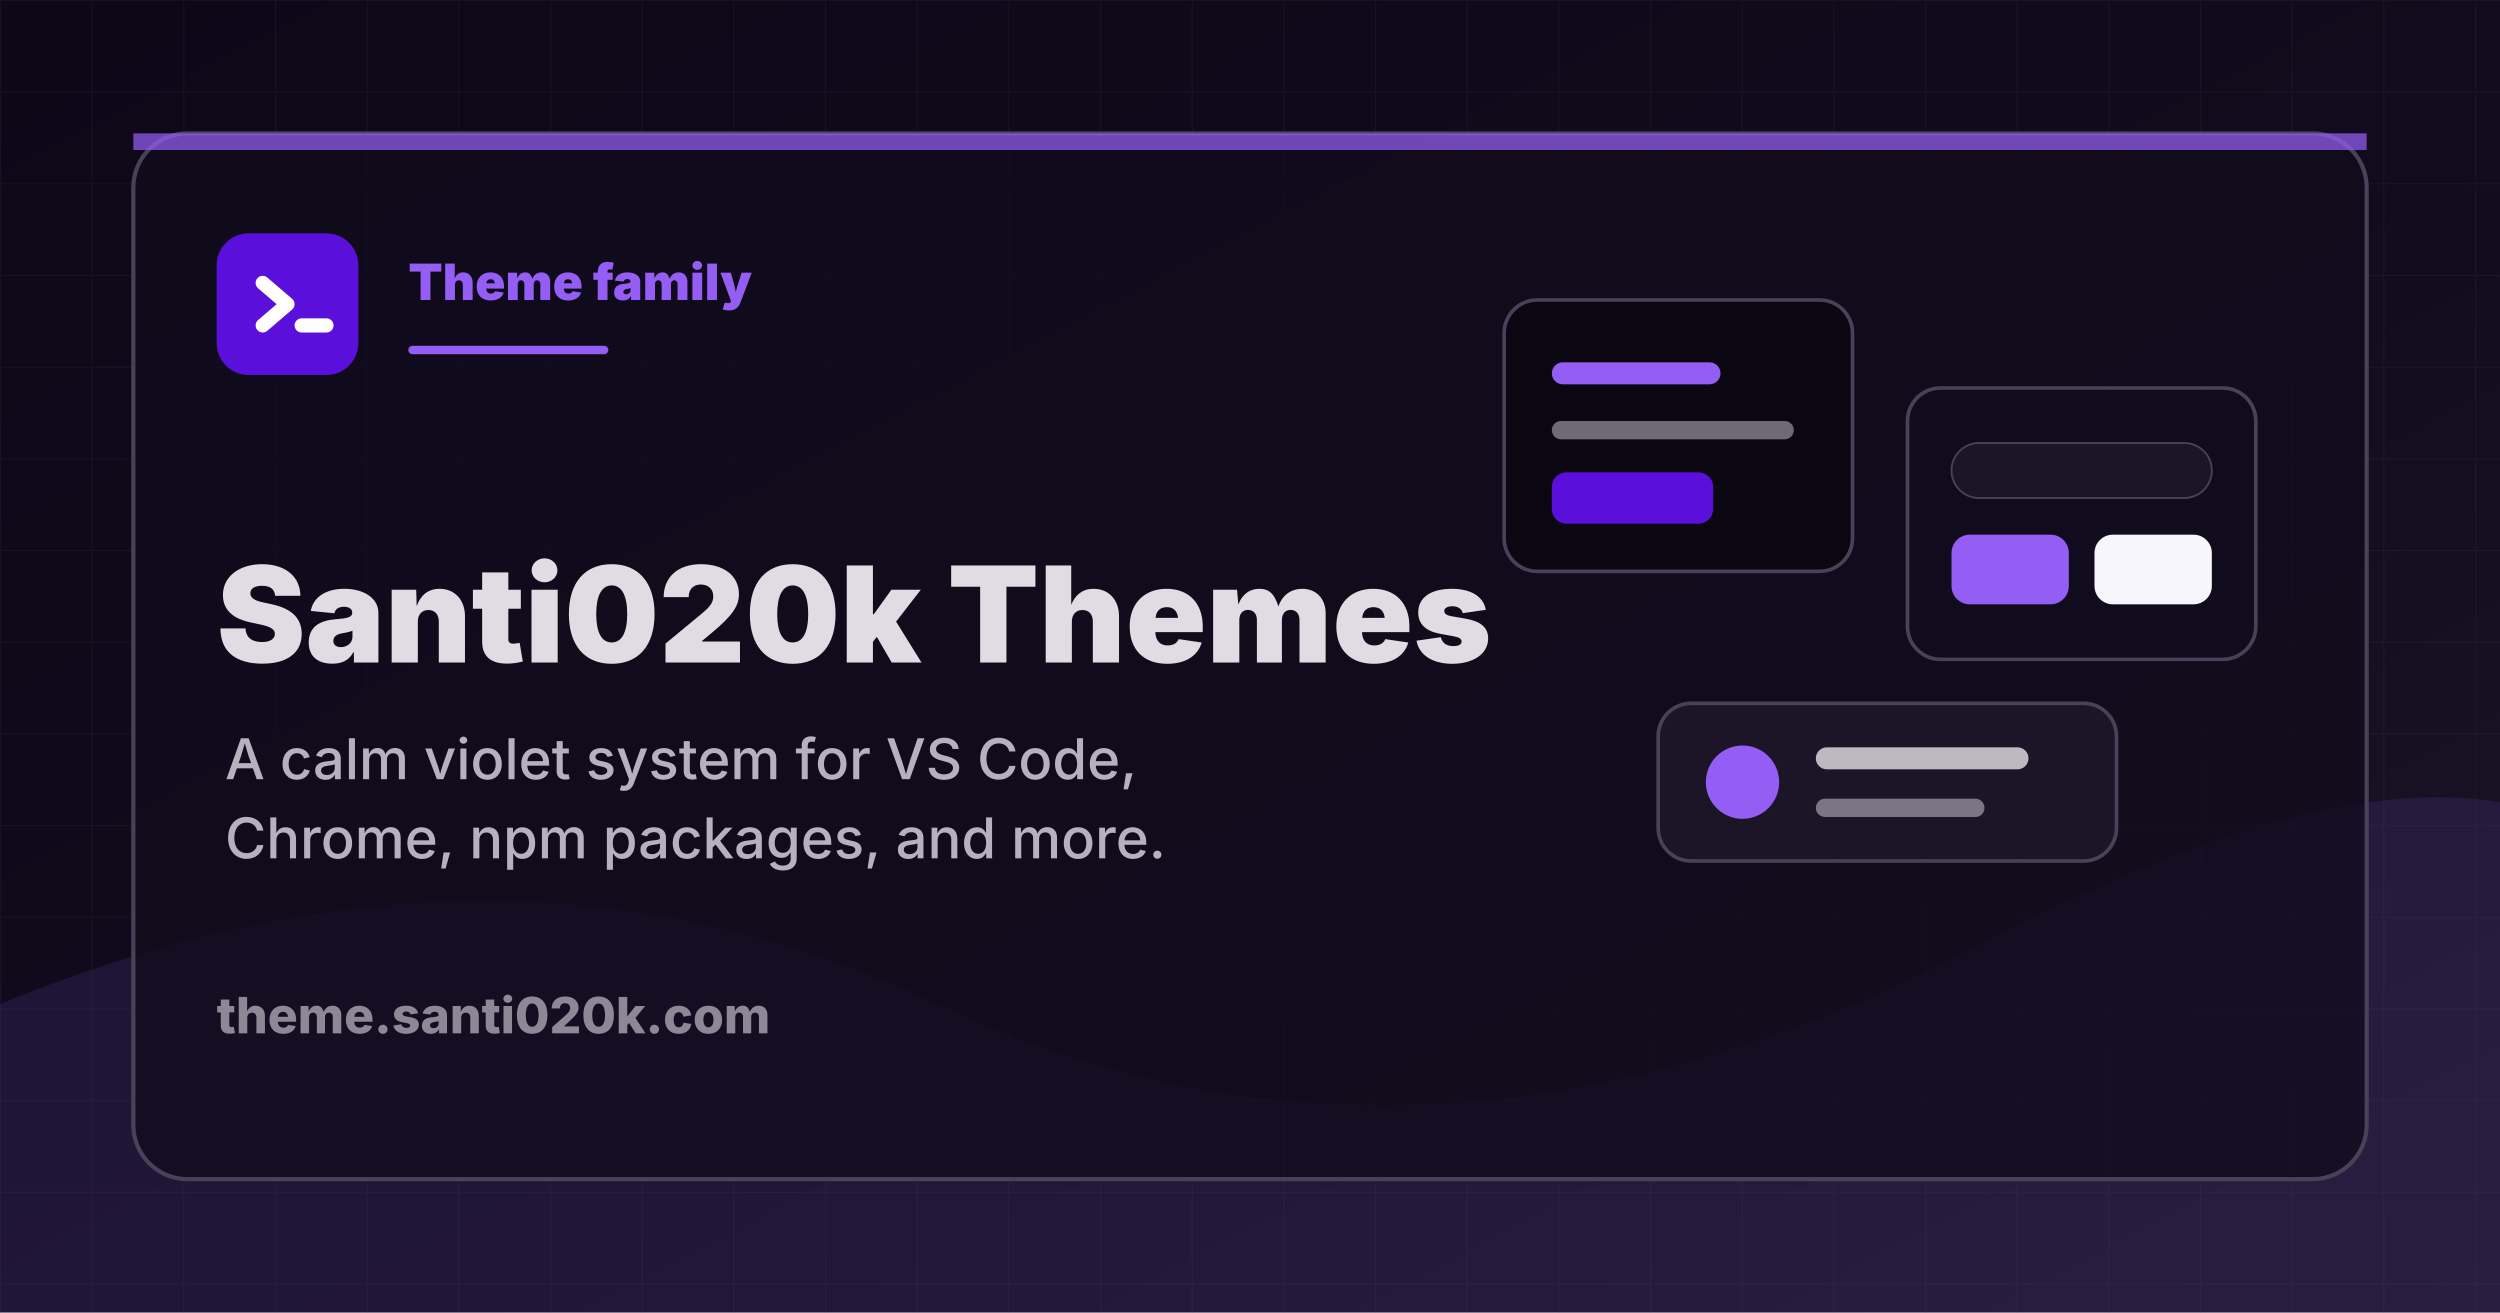
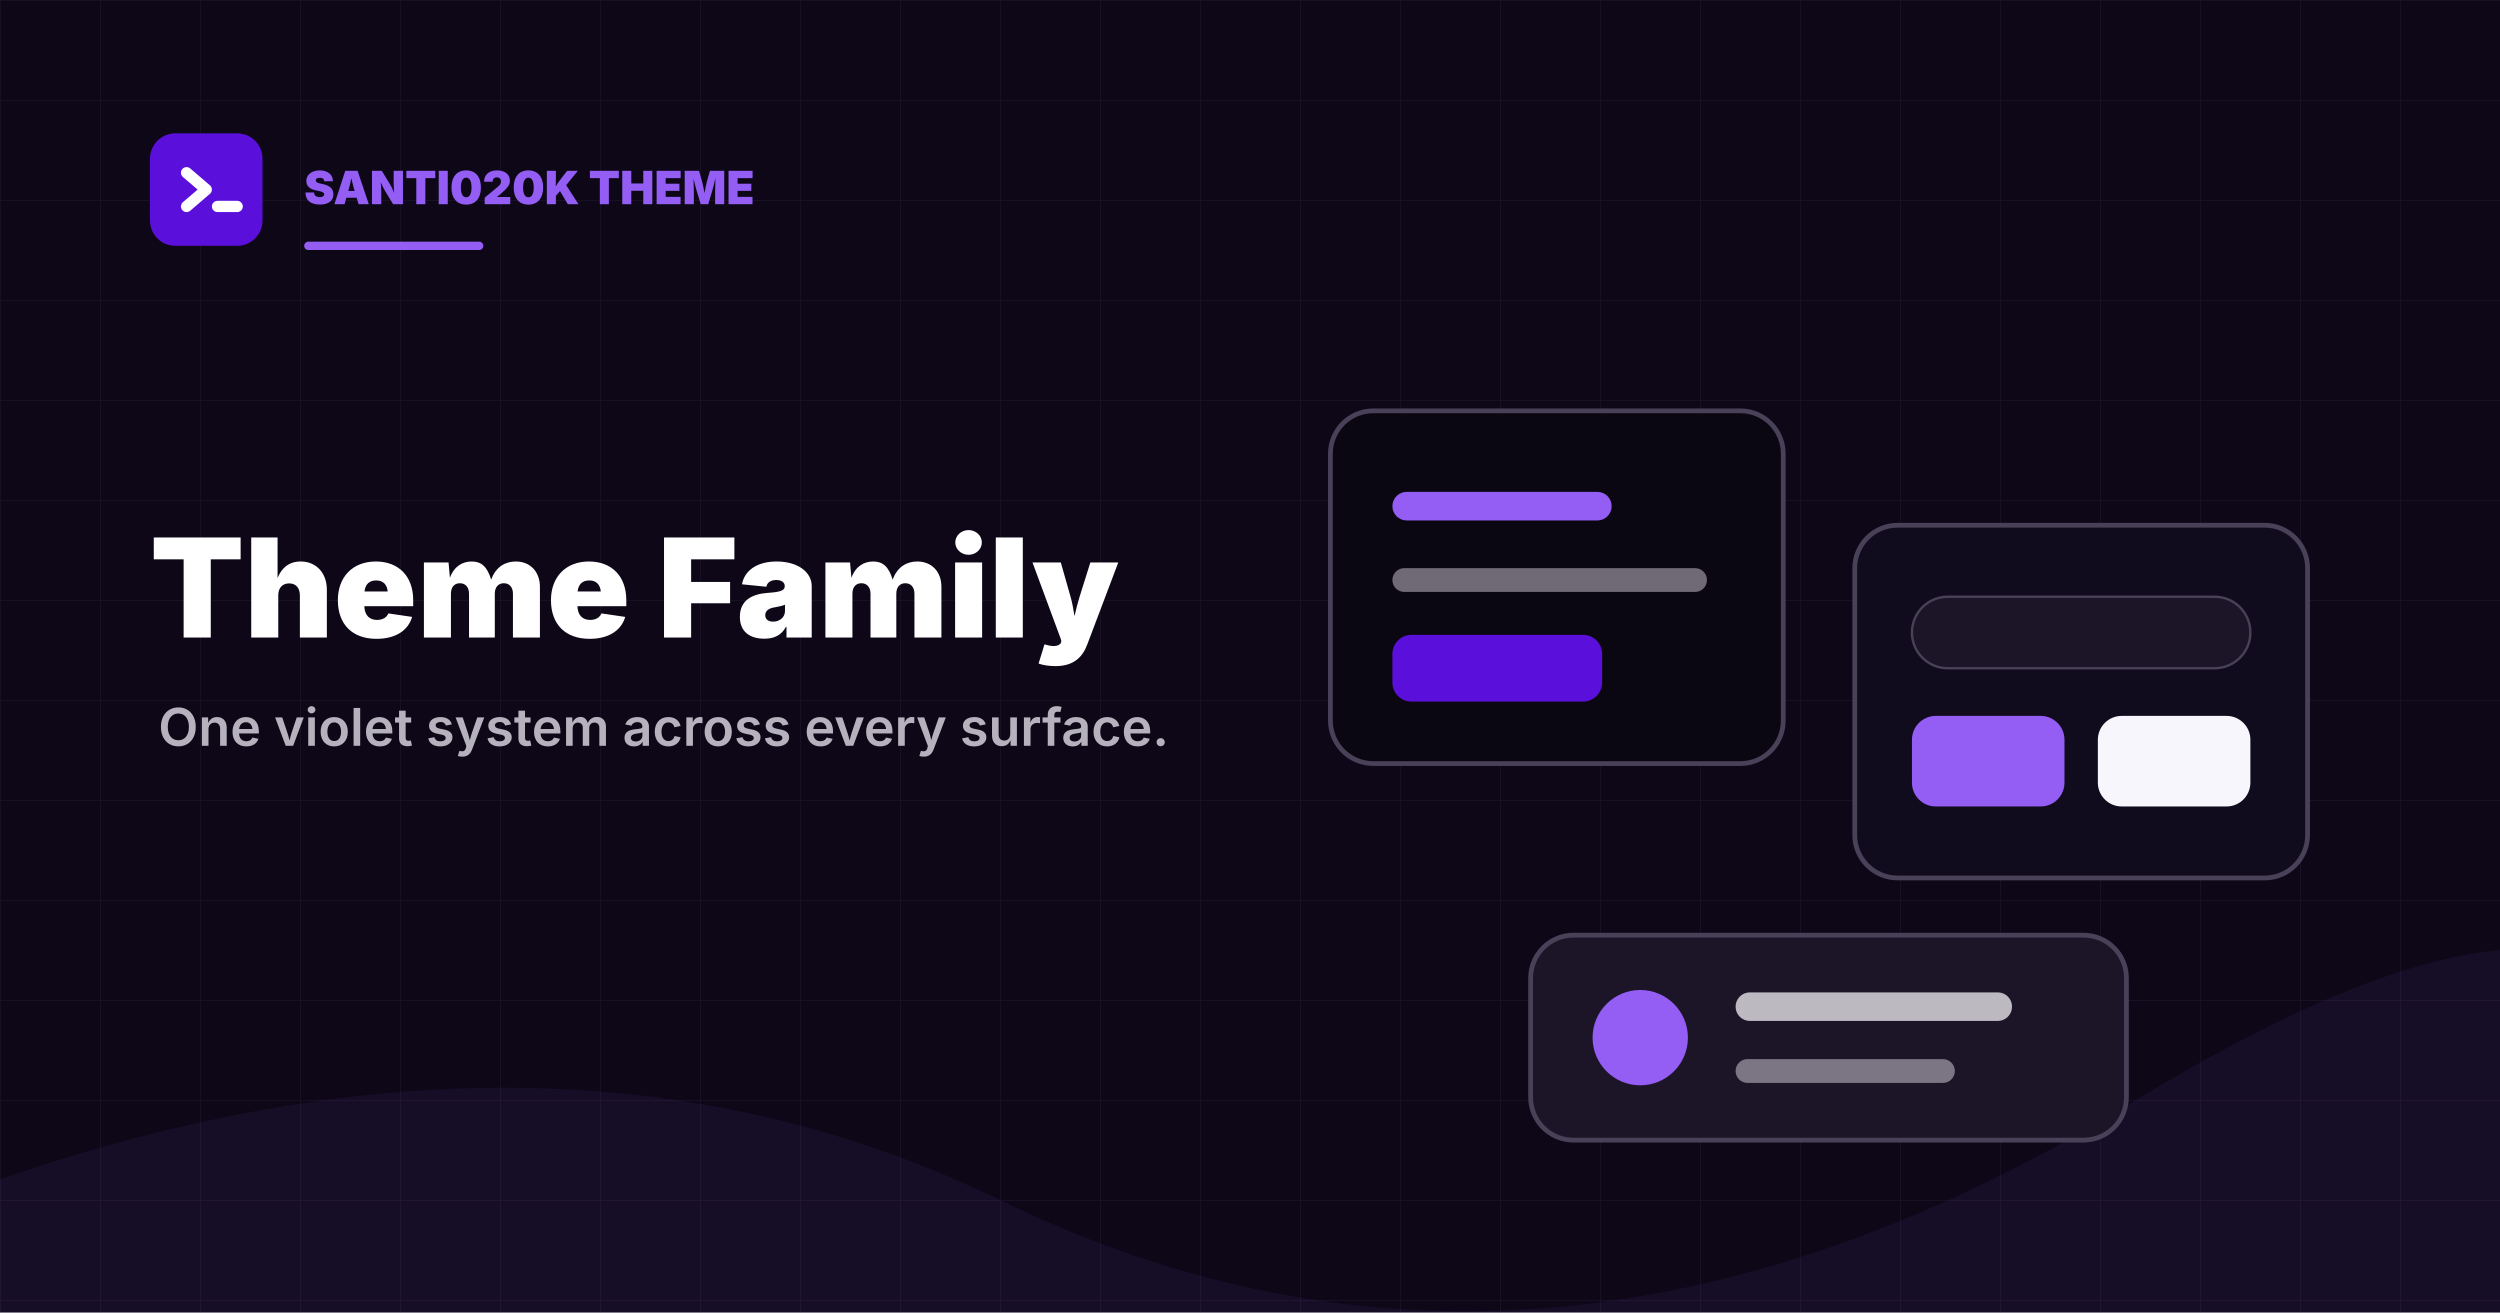
- <svg xmlns="http://www.w3.org/2000/svg" viewBox="0 0 1200 630" role="img" aria-label="Santi020k Themes social card">
+ <svg xmlns="http://www.w3.org/2000/svg" viewBox="0 0 1200 630" role="img" aria-label="Theme Family social card">
  <defs>
-     <linearGradient id="bg" x1="0" x2="1" y1="0" y2="1">
-       <stop offset="0" stop-color="#0d0718" />
-       <stop offset="0.54" stop-color="#110c1d" />
-       <stop offset="1" stop-color="#1c1528" />
-     </linearGradient>
-     <pattern id="grid" width="44" height="44" patternUnits="userSpaceOnUse">
-       <path d="M44 0H0v44" fill="none" stroke="#494158" stroke-opacity="0.3" />
+     <radialGradient id="glow" cx="0" cy="0" r="1" gradientTransform="translate(1030 60) rotate(130) scale(650)">
+       <stop stop-color="#945df4" stop-opacity="0.3" />
+       <stop offset="1" stop-color="#0d0718" stop-opacity="0" />
+     </radialGradient>
+     <pattern id="grid" width="48" height="48" patternUnits="userSpaceOnUse">
+       <path d="M48 0H0v48" fill="none" stroke="#494158" stroke-opacity="0.18" />
    </pattern>
  </defs>
-   <rect width="1200" height="630" fill="url(#bg)" />
-   <rect width="1200" height="630" fill="url(#grid)" opacity="0.52" />
-   <path d="M0 482c160-66 310-66 450 0 157 74 326 64 506-31 103-54 184-76 244-66v245H0Z" fill="#945df4" opacity="0.12" />
-   <rect x="64" y="64" width="1072" height="502" rx="26" fill="#110c1d" fill-opacity="0.78" stroke="#494158" stroke-width="2" />
-   <path d="M64 64h1072v8H64Z" fill="#945df4" opacity="0.72" />
-   <g transform="translate(104 112) scale(0.85)">
+   <rect width="1200" height="630" fill="#0d0718" />
+   <rect width="1200" height="630" fill="url(#glow)" />
+   <rect width="1200" height="630" fill="url(#grid)" />
+   <path d="M0 566c180-62 340-58 480 10 172 84 353 69 542-46 75-46 134-70 178-74v174H0Z" fill="#945df4" opacity="0.07" />
+   <g transform="translate(72 64) scale(0.675)">
    <rect width="80" height="80" rx="18" fill="#5a0fdb" />
    <path d="M26 28 L40 40 L26 52" fill="none" stroke="#ffffff" stroke-width="8" stroke-linecap="round" stroke-linejoin="round" />
    <line x1="48" y1="52" x2="62" y2="52" stroke="#ffffff" stroke-width="8" stroke-linecap="round" />
  </g>
-   <text x="196" y="144" fill="#945df4" font-family="Inter, Arial, sans-serif" font-size="24" font-weight="850" letter-spacing="0">Theme family</text>
-   <rect x="196" y="166" width="96" height="4" rx="2" fill="#945df4" />
-   <text x="104" y="318" fill="#dfdde3" font-family="Inter, Arial, sans-serif" font-size="64" font-weight="850" letter-spacing="0">Santi020k Themes</text>
-   <text x="108" y="374" fill="#b6b2bd" font-family="Inter, Arial, sans-serif" font-size="27" font-weight="550" letter-spacing="0">
-     <tspan x="108" dy="0">A calm violet system for VS Code,</tspan>
-     <tspan x="108" dy="38">Chrome, npm packages, and more.</tspan>
+   <text x="146" y="98" fill="#945df4" font-family="Inter, Arial, sans-serif" font-size="22" font-weight="850">SANTI020K THEME</text>
+   <rect x="146" y="116" width="86" height="4" rx="2" fill="#945df4" />
+   <text x="72" y="306" fill="#ffffff" font-family="Inter, Arial, sans-serif" font-size="66" font-weight="850">Theme Family</text>
+   <text x="76" y="358" fill="#b6b2bd" font-family="Inter, Arial, sans-serif" font-size="25" font-weight="600">
+     <tspan x="76" dy="0">One violet system across every surface.</tspan>
  </text>
-   <text x="104" y="496" fill="#8d8896" font-family="Inter, Arial, sans-serif" font-size="24" font-weight="800" letter-spacing="0">theme.santi020k.com</text>
-   <g transform="translate(722 144) scale(0.88)">
-     <rect width="190" height="148" rx="18" fill="#0b0712" stroke="#494158" stroke-width="2" />
-     <rect x="26" y="34" width="92" height="12" rx="6" fill="#945df4" />
-     <rect x="26" y="66" width="132" height="10" rx="5" fill="#b6b2bd" opacity="0.58" />
-     <rect x="26" y="94" width="88" height="28" rx="8" fill="#5a0fdb" />
-     <rect x="220" y="48" width="190" height="148" rx="18" fill="#110c1d" stroke="#494158" stroke-width="2" />
-     <rect x="244" y="78" width="142" height="30" rx="15" fill="#1c1528" stroke="#494158" />
-     <rect x="244" y="128" width="64" height="38" rx="10" fill="#945df4" />
-     <rect x="322" y="128" width="64" height="38" rx="10" fill="#f8f6fd" />
-     <rect x="84" y="220" width="250" height="86" rx="18" fill="#1c1528" stroke="#494158" stroke-width="2" />
-     <circle cx="130" cy="263" r="20" fill="#945df4" />
-     <rect x="170" y="244" width="116" height="12" rx="6" fill="#dfdde3" opacity="0.82" />
-     <rect x="170" y="272" width="92" height="10" rx="5" fill="#b6b2bd" opacity="0.62" />
+   <g transform="translate(-300 10) scale(1.3)">
+     <g transform="translate(722 144) scale(0.88)">
+       <rect width="190" height="148" rx="18" fill="#0b0712" stroke="#494158" stroke-width="2" />
+       <rect x="26" y="34" width="92" height="12" rx="6" fill="#945df4" />
+       <rect x="26" y="66" width="132" height="10" rx="5" fill="#b6b2bd" opacity="0.58" />
+       <rect x="26" y="94" width="88" height="28" rx="8" fill="#5a0fdb" />
+       <rect x="220" y="48" width="190" height="148" rx="18" fill="#110c1d" stroke="#494158" stroke-width="2" />
+       <rect x="244" y="78" width="142" height="30" rx="15" fill="#1c1528" stroke="#494158" />
+       <rect x="244" y="128" width="64" height="38" rx="10" fill="#945df4" />
+       <rect x="322" y="128" width="64" height="38" rx="10" fill="#f8f6fd" />
+       <rect x="84" y="220" width="250" height="86" rx="18" fill="#1c1528" stroke="#494158" stroke-width="2" />
+       <circle cx="130" cy="263" r="20" fill="#945df4" />
+       <rect x="170" y="244" width="116" height="12" rx="6" fill="#dfdde3" opacity="0.82" />
+       <rect x="170" y="272" width="92" height="10" rx="5" fill="#b6b2bd" opacity="0.62" />
+     </g>
  </g>
</svg>
